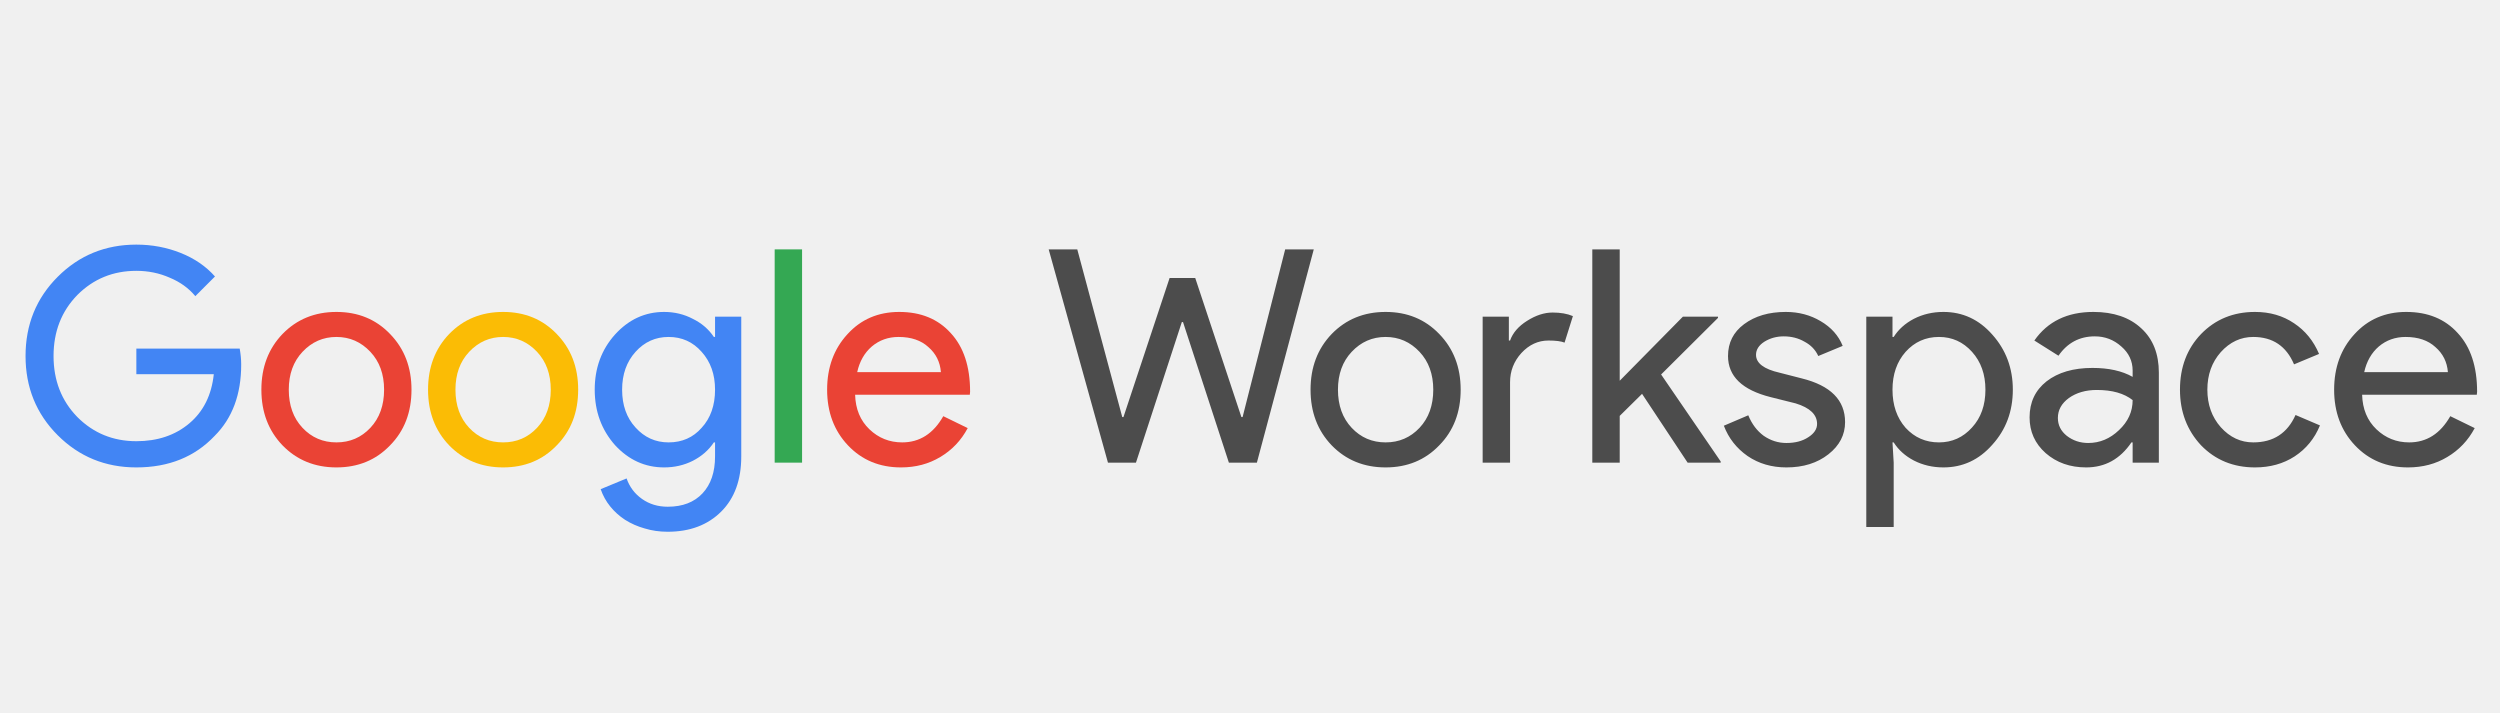
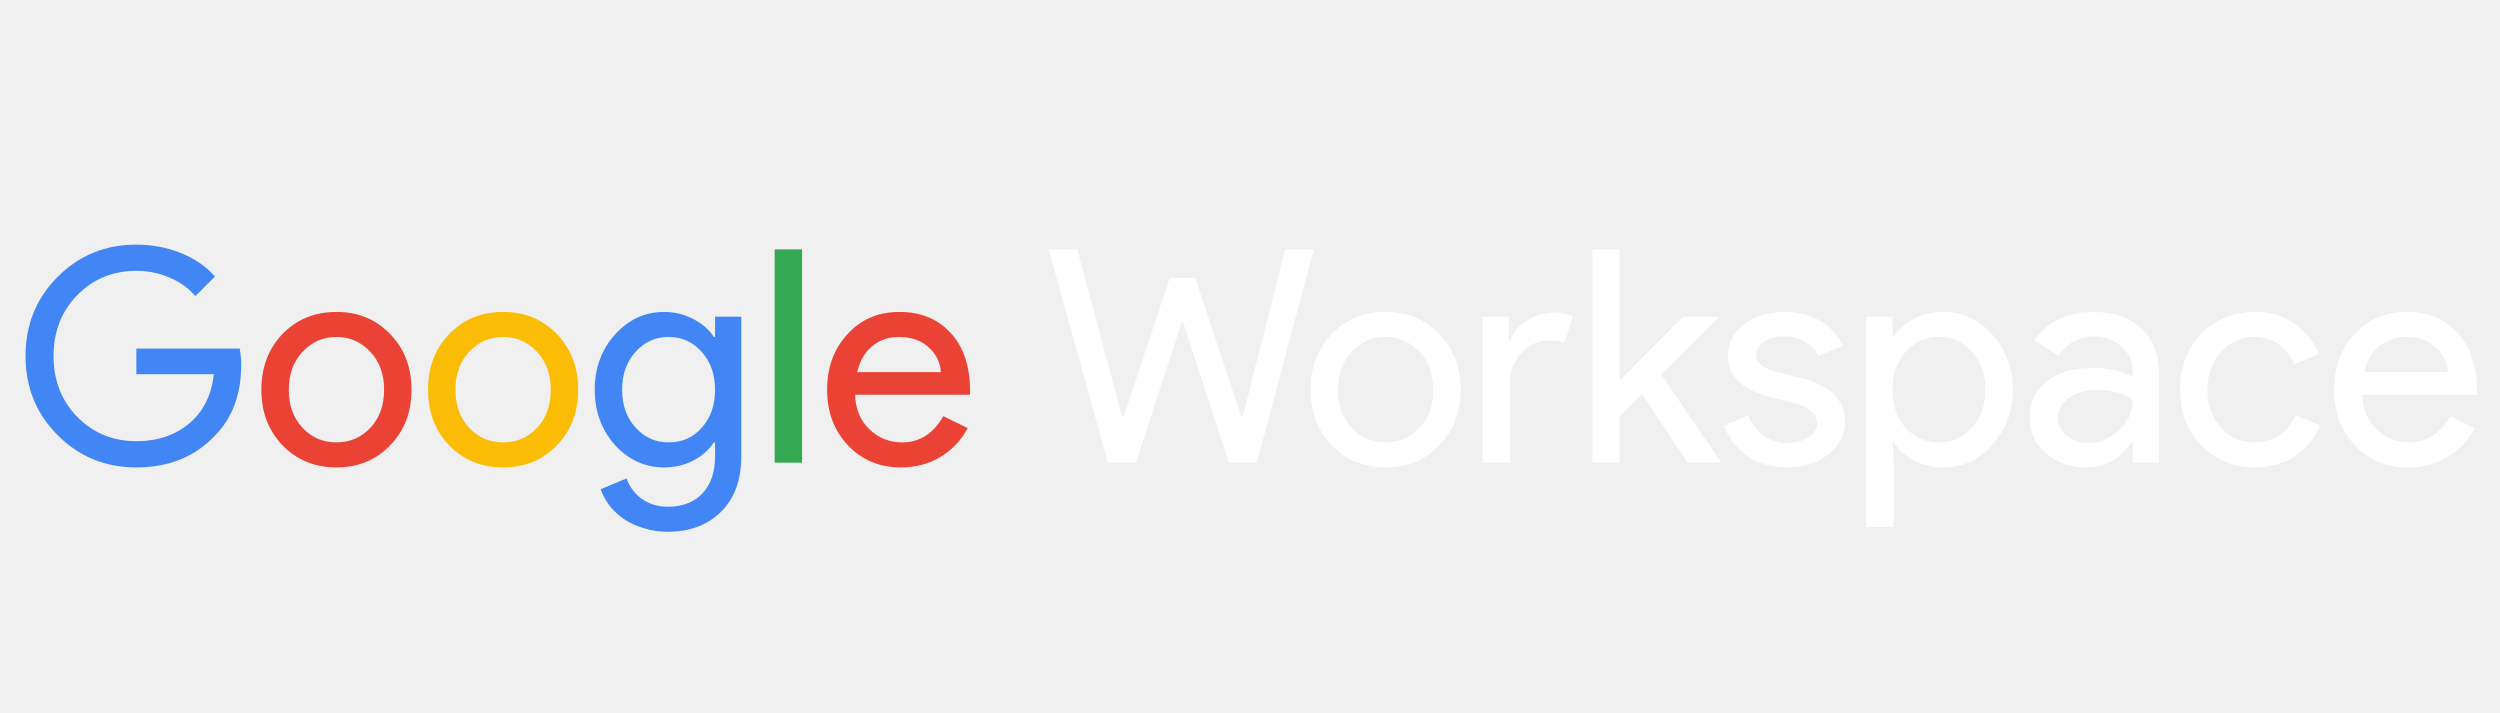
<svg xmlns="http://www.w3.org/2000/svg" width="2048" height="584" viewBox="0 0 2048 584" fill="none">
  <path d="M197.584 298.724C197.584 323.124 190.346 342.563 175.868 357.04C159.602 374.283 138.211 382.904 111.696 382.904C86.32 382.904 64.848 374.12 47.28 356.552C29.712 338.984 20.928 317.349 20.928 291.648C20.928 265.947 29.712 244.312 47.28 226.744C64.848 209.176 86.32 200.392 111.696 200.392C124.547 200.392 136.666 202.669 148.052 207.224C159.439 211.779 168.792 218.204 176.112 226.5L160.008 242.604C154.64 236.097 147.646 231.055 139.024 227.476C130.566 223.735 121.456 221.864 111.696 221.864C92.664 221.864 76.56 228.452 63.384 241.628C50.371 254.967 43.864 271.64 43.864 291.648C43.864 311.656 50.371 328.329 63.384 341.668C76.56 354.844 92.664 361.432 111.696 361.432C129.102 361.432 143.579 356.552 155.128 346.792C166.678 337.032 173.347 323.612 175.136 306.532H111.696V285.548H196.364C197.178 290.103 197.584 294.495 197.584 298.724ZM547.705 362.408C558.767 362.408 567.795 358.423 574.789 350.452C582.109 342.481 585.769 332.071 585.769 319.22C585.769 306.695 582.109 296.365 574.789 288.232C567.632 280.099 558.604 276.032 547.705 276.032C536.969 276.032 527.941 280.099 520.621 288.232C513.301 296.365 509.641 306.695 509.641 319.22C509.641 331.908 513.301 342.237 520.621 350.208C527.941 358.341 536.969 362.408 547.705 362.408ZM546.973 435.608C540.304 435.608 534.041 434.713 528.185 432.924C522.329 431.297 516.961 428.939 512.081 425.848C507.364 422.757 503.297 419.097 499.881 414.868C496.465 410.639 493.863 405.921 492.073 400.716L513.301 391.932C515.741 398.927 519.971 404.539 525.989 408.768C532.008 412.997 539.003 415.112 546.973 415.112C559.173 415.112 568.689 411.452 575.521 404.132C582.353 396.812 585.769 386.727 585.769 373.876V362.408H584.793C580.564 368.752 574.789 373.795 567.469 377.536C560.312 381.115 552.504 382.904 544.045 382.904C528.429 382.904 515.009 376.804 503.785 364.604C492.724 352.079 487.193 336.951 487.193 319.22C487.193 301.489 492.724 286.443 503.785 274.08C515.009 261.717 528.429 255.536 544.045 255.536C552.504 255.536 560.312 257.407 567.469 261.148C574.789 264.727 580.564 269.688 584.793 276.032H585.769V259.44H607.241V373.876C607.241 393.071 601.792 408.117 590.893 419.016C579.832 430.077 565.192 435.608 546.973 435.608Z" fill="#4285F4" />
  <path d="M214.123 319.22C214.123 300.839 219.898 285.629 231.447 273.592C243.159 261.555 257.88 255.536 275.611 255.536C293.342 255.536 307.982 261.555 319.531 273.592C331.243 285.629 337.099 300.839 337.099 319.22C337.099 337.764 331.243 352.973 319.531 364.848C307.982 376.885 293.342 382.904 275.611 382.904C257.88 382.904 243.159 376.885 231.447 364.848C219.898 352.811 214.123 337.601 214.123 319.22ZM236.571 319.22C236.571 332.071 240.312 342.481 247.795 350.452C255.278 358.423 264.55 362.408 275.611 362.408C286.672 362.408 295.944 358.423 303.427 350.452C310.91 342.481 314.651 332.071 314.651 319.22C314.651 306.532 310.91 296.203 303.427 288.232C295.782 280.099 286.51 276.032 275.611 276.032C264.712 276.032 255.44 280.099 247.795 288.232C240.312 296.203 236.571 306.532 236.571 319.22ZM738.092 382.904C720.524 382.904 706.047 376.885 694.66 364.848C683.273 352.811 677.58 337.601 677.58 319.22C677.58 301.001 683.111 285.873 694.172 273.836C705.233 261.636 719.385 255.536 736.628 255.536C754.359 255.536 768.429 261.311 778.84 272.86C789.413 284.247 794.7 300.269 794.7 320.928L794.456 323.368H700.516C700.841 335.08 704.745 344.515 712.228 351.672C719.711 358.829 728.657 362.408 739.068 362.408C753.383 362.408 764.607 355.251 772.74 340.936L792.748 350.696C787.38 360.781 779.897 368.671 770.3 374.364C760.865 380.057 750.129 382.904 738.092 382.904ZM702.224 304.824H770.788C770.137 296.528 766.721 289.696 760.54 284.328C754.521 278.797 746.388 276.032 736.14 276.032C727.681 276.032 720.361 278.635 714.18 283.84C708.161 289.045 704.176 296.04 702.224 304.824Z" fill="#EA4335" />
  <path d="M350.658 319.22C350.658 300.839 356.433 285.629 367.982 273.592C379.694 261.555 394.416 255.536 412.146 255.536C429.877 255.536 444.517 261.555 456.066 273.592C467.778 285.629 473.634 300.839 473.634 319.22C473.634 337.764 467.778 352.973 456.066 364.848C444.517 376.885 429.877 382.904 412.146 382.904C394.416 382.904 379.694 376.885 367.982 364.848C356.433 352.811 350.658 337.601 350.658 319.22ZM373.106 319.22C373.106 332.071 376.848 342.481 384.33 350.452C391.813 358.423 401.085 362.408 412.146 362.408C423.208 362.408 432.48 358.423 439.962 350.452C447.445 342.481 451.186 332.071 451.186 319.22C451.186 306.532 447.445 296.203 439.962 288.232C432.317 280.099 423.045 276.032 412.146 276.032C401.248 276.032 391.976 280.099 384.33 288.232C376.848 296.203 373.106 306.532 373.106 319.22Z" fill="#FBBC05" />
  <path d="M657.059 204.296V379H634.611V204.296H657.059Z" fill="#34A853" />
-   <path d="M1052.82 204.296H1076.24L1029.64 379H1006.7L969.126 263.832H968.15L930.574 379H907.638L859.082 204.296H882.506L919.35 341.668H920.326L958.146 227.72H979.13L1016.95 341.668H1017.93L1052.82 204.296ZM1073.6 319.22C1073.6 300.839 1079.38 285.629 1090.93 273.592C1102.64 261.555 1117.36 255.536 1135.09 255.536C1152.82 255.536 1167.46 261.555 1179.01 273.592C1190.72 285.629 1196.58 300.839 1196.58 319.22C1196.58 337.764 1190.72 352.973 1179.01 364.848C1167.46 376.885 1152.82 382.904 1135.09 382.904C1117.36 382.904 1102.64 376.885 1090.93 364.848C1079.38 352.811 1073.6 337.601 1073.6 319.22ZM1096.05 319.22C1096.05 332.071 1099.79 342.481 1107.28 350.452C1114.76 358.423 1124.03 362.408 1135.09 362.408C1146.15 362.408 1155.42 358.423 1162.91 350.452C1170.39 342.481 1174.13 332.071 1174.13 319.22C1174.13 306.532 1170.39 296.203 1162.91 288.232C1155.26 280.099 1145.99 276.032 1135.09 276.032C1124.19 276.032 1114.92 280.099 1107.28 288.232C1099.79 296.203 1096.05 306.532 1096.05 319.22ZM1237.04 379H1214.59V259.44H1236.06V278.96H1237.04C1239.31 272.616 1243.95 267.248 1250.94 262.856C1258.1 258.301 1265.1 256.024 1271.93 256.024C1278.43 256.024 1283.97 257 1288.52 258.952L1281.69 280.668C1278.92 279.529 1274.53 278.96 1268.51 278.96C1260.05 278.96 1252.65 282.376 1246.31 289.208C1240.13 296.04 1237.04 304.011 1237.04 313.12V379ZM1409.58 379H1382.5L1345.17 322.636L1326.87 340.692V379H1304.42V204.296H1326.87V311.9L1378.6 259.44H1407.39V260.416L1360.78 306.776L1409.58 378.024V379ZM1511.49 345.816C1511.49 356.227 1506.93 365.011 1497.82 372.168C1488.71 379.325 1477.24 382.904 1463.42 382.904C1451.38 382.904 1440.81 379.813 1431.7 373.632C1422.59 367.288 1416.08 358.992 1412.18 348.744L1432.19 340.204C1435.11 347.361 1439.34 352.973 1444.87 357.04C1450.57 360.944 1456.75 362.896 1463.42 362.896C1470.58 362.896 1476.51 361.351 1481.23 358.26C1486.11 355.169 1488.55 351.509 1488.55 347.28C1488.55 339.635 1482.69 334.023 1470.98 330.444L1450.49 325.32C1427.22 319.464 1415.59 308.24 1415.59 291.648C1415.59 280.749 1419.99 272.047 1428.77 265.54C1437.72 258.871 1449.1 255.536 1462.93 255.536C1473.5 255.536 1483.02 258.057 1491.48 263.1C1500.1 268.143 1506.12 274.893 1509.53 283.352L1489.53 291.648C1487.25 286.605 1483.51 282.701 1478.3 279.936C1473.26 277.008 1467.57 275.544 1461.22 275.544C1455.37 275.544 1450.08 277.008 1445.36 279.936C1440.81 282.864 1438.53 286.443 1438.53 290.672C1438.53 297.504 1444.96 302.384 1457.81 305.312L1475.86 309.948C1499.61 315.804 1511.49 327.76 1511.49 345.816ZM1588.39 362.408C1599.13 362.408 1608.16 358.341 1615.48 350.208C1622.8 342.237 1626.46 331.908 1626.46 319.22C1626.46 306.695 1622.8 296.365 1615.48 288.232C1608.16 280.099 1599.13 276.032 1588.39 276.032C1577.5 276.032 1568.39 280.099 1561.07 288.232C1553.91 296.365 1550.33 306.695 1550.33 319.22C1550.33 331.908 1553.91 342.319 1561.07 350.452C1568.39 358.423 1577.5 362.408 1588.39 362.408ZM1592.05 382.904C1583.27 382.904 1575.22 381.033 1567.9 377.292C1560.74 373.551 1555.21 368.589 1551.31 362.408H1550.33L1551.31 379V431.704H1528.86V259.44H1550.33V276.032H1551.31C1555.21 269.851 1560.74 264.889 1567.9 261.148C1575.22 257.407 1583.27 255.536 1592.05 255.536C1607.83 255.536 1621.17 261.717 1632.07 274.08C1643.29 286.605 1648.91 301.652 1648.91 319.22C1648.91 336.951 1643.29 351.997 1632.07 364.36C1621.17 376.723 1607.83 382.904 1592.05 382.904ZM1685.81 342.4C1685.81 348.256 1688.25 353.136 1693.13 357.04C1698.18 360.944 1704.03 362.896 1710.7 362.896C1720.14 362.896 1728.51 359.399 1735.83 352.404C1743.32 345.409 1747.06 337.195 1747.06 327.76C1740.06 322.229 1730.3 319.464 1717.78 319.464C1708.67 319.464 1701.02 321.66 1694.84 326.052C1688.82 330.444 1685.81 335.893 1685.81 342.4ZM1714.85 255.536C1731.44 255.536 1744.54 260.009 1754.13 268.956C1763.73 277.74 1768.53 289.859 1768.53 305.312V379H1747.06V362.408H1746.08C1736.81 376.072 1724.45 382.904 1708.99 382.904C1695.82 382.904 1684.76 379 1675.81 371.192C1667.03 363.384 1662.63 353.624 1662.63 341.912C1662.63 329.549 1667.27 319.708 1676.54 312.388C1685.98 305.068 1698.5 301.408 1714.12 301.408C1727.46 301.408 1738.44 303.848 1747.06 308.728V303.604C1747.06 295.796 1743.97 289.208 1737.79 283.84C1731.61 278.309 1724.37 275.544 1716.07 275.544C1703.55 275.544 1693.62 280.831 1686.3 291.404L1666.54 278.96C1677.44 263.344 1693.54 255.536 1714.85 255.536ZM1847.31 382.904C1829.58 382.904 1814.86 376.885 1803.15 364.848C1791.6 352.485 1785.83 337.276 1785.83 319.22C1785.83 300.839 1791.6 285.629 1803.15 273.592C1814.86 261.555 1829.58 255.536 1847.31 255.536C1859.51 255.536 1870.17 258.627 1879.28 264.808C1888.39 270.827 1895.22 279.204 1899.77 289.94L1879.28 298.48C1872.93 283.515 1861.79 276.032 1845.85 276.032C1835.6 276.032 1826.74 280.18 1819.25 288.476C1811.93 296.772 1808.27 307.02 1808.27 319.22C1808.27 331.42 1811.93 341.668 1819.25 349.964C1826.74 358.26 1835.6 362.408 1845.85 362.408C1862.28 362.408 1873.83 354.925 1880.5 339.96L1900.51 348.5C1896.11 359.236 1889.2 367.695 1879.77 373.876C1870.49 379.895 1859.68 382.904 1847.31 382.904ZM1972.63 382.904C1955.06 382.904 1940.58 376.885 1929.2 364.848C1917.81 352.811 1912.12 337.601 1912.12 319.22C1912.12 301.001 1917.65 285.873 1928.71 273.836C1939.77 261.636 1953.92 255.536 1971.16 255.536C1988.89 255.536 2002.96 261.311 2013.38 272.86C2023.95 284.247 2029.24 300.269 2029.24 320.928L2028.99 323.368H1935.05C1935.38 335.08 1939.28 344.515 1946.76 351.672C1954.25 358.829 1963.19 362.408 1973.6 362.408C1987.92 362.408 1999.14 355.251 2007.28 340.936L2027.28 350.696C2021.92 360.781 2014.43 368.671 2004.84 374.364C1995.4 380.057 1984.66 382.904 1972.63 382.904ZM1936.76 304.824H2005.32C2004.67 296.528 2001.26 289.696 1995.08 284.328C1989.06 278.797 1980.92 276.032 1970.68 276.032C1962.22 276.032 1954.9 278.635 1948.72 283.84C1942.7 289.045 1938.71 296.04 1936.76 304.824Z" fill="#4C4C4C" />
+   <path d="M1052.82 204.296H1076.24L1029.64 379H1006.7L969.126 263.832H968.15L930.574 379H907.638L859.082 204.296H882.506L919.35 341.668H920.326L958.146 227.72H979.13L1016.95 341.668H1017.93L1052.82 204.296ZM1073.6 319.22C1073.6 300.839 1079.38 285.629 1090.93 273.592C1102.64 261.555 1117.36 255.536 1135.09 255.536C1152.82 255.536 1167.46 261.555 1179.01 273.592C1190.72 285.629 1196.58 300.839 1196.58 319.22C1196.58 337.764 1190.72 352.973 1179.01 364.848C1167.46 376.885 1152.82 382.904 1135.09 382.904C1117.36 382.904 1102.64 376.885 1090.93 364.848C1079.38 352.811 1073.6 337.601 1073.6 319.22ZM1096.05 319.22C1096.05 332.071 1099.79 342.481 1107.28 350.452C1114.76 358.423 1124.03 362.408 1135.09 362.408C1146.15 362.408 1155.42 358.423 1162.91 350.452C1170.39 342.481 1174.13 332.071 1174.13 319.22C1174.13 306.532 1170.39 296.203 1162.91 288.232C1155.26 280.099 1145.99 276.032 1135.09 276.032C1124.19 276.032 1114.92 280.099 1107.28 288.232C1099.79 296.203 1096.05 306.532 1096.05 319.22ZM1237.04 379H1214.59V259.44H1236.06V278.96H1237.04C1239.31 272.616 1243.95 267.248 1250.94 262.856C1258.1 258.301 1265.1 256.024 1271.93 256.024C1278.43 256.024 1283.97 257 1288.52 258.952L1281.69 280.668C1278.92 279.529 1274.53 278.96 1268.51 278.96C1260.05 278.96 1252.65 282.376 1246.31 289.208C1240.13 296.04 1237.04 304.011 1237.04 313.12V379ZM1409.58 379H1382.5L1345.17 322.636L1326.87 340.692V379H1304.42V204.296H1326.87V311.9L1378.6 259.44H1407.39V260.416L1360.78 306.776L1409.58 378.024V379ZM1511.49 345.816C1511.49 356.227 1506.93 365.011 1497.82 372.168C1488.71 379.325 1477.24 382.904 1463.42 382.904C1451.38 382.904 1440.81 379.813 1431.7 373.632C1422.59 367.288 1416.08 358.992 1412.18 348.744L1432.19 340.204C1435.11 347.361 1439.34 352.973 1444.87 357.04C1450.57 360.944 1456.75 362.896 1463.42 362.896C1470.58 362.896 1476.51 361.351 1481.23 358.26C1486.11 355.169 1488.55 351.509 1488.55 347.28C1488.55 339.635 1482.69 334.023 1470.98 330.444L1450.49 325.32C1427.22 319.464 1415.59 308.24 1415.59 291.648C1415.59 280.749 1419.99 272.047 1428.77 265.54C1437.72 258.871 1449.1 255.536 1462.93 255.536C1473.5 255.536 1483.02 258.057 1491.48 263.1C1500.1 268.143 1506.12 274.893 1509.53 283.352L1489.53 291.648C1487.25 286.605 1483.51 282.701 1478.3 279.936C1473.26 277.008 1467.57 275.544 1461.22 275.544C1455.37 275.544 1450.08 277.008 1445.36 279.936C1440.81 282.864 1438.53 286.443 1438.53 290.672C1438.53 297.504 1444.96 302.384 1457.81 305.312L1475.86 309.948C1499.61 315.804 1511.49 327.76 1511.49 345.816ZM1588.39 362.408C1599.13 362.408 1608.16 358.341 1615.48 350.208C1622.8 342.237 1626.46 331.908 1626.46 319.22C1626.46 306.695 1622.8 296.365 1615.48 288.232C1608.16 280.099 1599.13 276.032 1588.39 276.032C1577.5 276.032 1568.39 280.099 1561.07 288.232C1553.91 296.365 1550.33 306.695 1550.33 319.22C1550.33 331.908 1553.91 342.319 1561.07 350.452C1568.39 358.423 1577.5 362.408 1588.39 362.408ZM1592.05 382.904C1583.27 382.904 1575.22 381.033 1567.9 377.292C1560.74 373.551 1555.21 368.589 1551.31 362.408H1550.33L1551.31 379V431.704H1528.86V259.44H1550.33V276.032H1551.31C1555.21 269.851 1560.74 264.889 1567.9 261.148C1575.22 257.407 1583.27 255.536 1592.05 255.536C1607.83 255.536 1621.17 261.717 1632.07 274.08C1643.29 286.605 1648.91 301.652 1648.91 319.22C1648.91 336.951 1643.29 351.997 1632.07 364.36C1621.17 376.723 1607.83 382.904 1592.05 382.904ZM1685.81 342.4C1685.81 348.256 1688.25 353.136 1693.13 357.04C1698.18 360.944 1704.03 362.896 1710.7 362.896C1720.14 362.896 1728.51 359.399 1735.83 352.404C1743.32 345.409 1747.06 337.195 1747.06 327.76C1740.06 322.229 1730.3 319.464 1717.78 319.464C1708.67 319.464 1701.02 321.66 1694.84 326.052C1688.82 330.444 1685.81 335.893 1685.81 342.4ZM1714.85 255.536C1731.44 255.536 1744.54 260.009 1754.13 268.956C1763.73 277.74 1768.53 289.859 1768.53 305.312V379H1747.06V362.408H1746.08C1736.81 376.072 1724.45 382.904 1708.99 382.904C1695.82 382.904 1684.76 379 1675.81 371.192C1667.03 363.384 1662.63 353.624 1662.63 341.912C1662.63 329.549 1667.27 319.708 1676.54 312.388C1685.98 305.068 1698.5 301.408 1714.12 301.408C1727.46 301.408 1738.44 303.848 1747.06 308.728V303.604C1747.06 295.796 1743.97 289.208 1737.79 283.84C1731.61 278.309 1724.37 275.544 1716.07 275.544C1703.55 275.544 1693.62 280.831 1686.3 291.404L1666.54 278.96C1677.44 263.344 1693.54 255.536 1714.85 255.536ZM1847.31 382.904C1829.58 382.904 1814.86 376.885 1803.15 364.848C1791.6 352.485 1785.83 337.276 1785.83 319.22C1785.83 300.839 1791.6 285.629 1803.15 273.592C1814.86 261.555 1829.58 255.536 1847.31 255.536C1859.51 255.536 1870.17 258.627 1879.28 264.808C1888.39 270.827 1895.22 279.204 1899.77 289.94L1879.28 298.48C1872.93 283.515 1861.79 276.032 1845.85 276.032C1835.6 276.032 1826.74 280.18 1819.25 288.476C1811.93 296.772 1808.27 307.02 1808.27 319.22C1808.27 331.42 1811.93 341.668 1819.25 349.964C1826.74 358.26 1835.6 362.408 1845.85 362.408C1862.28 362.408 1873.83 354.925 1880.5 339.96L1900.51 348.5C1896.11 359.236 1889.2 367.695 1879.77 373.876C1870.49 379.895 1859.68 382.904 1847.31 382.904ZM1972.63 382.904C1955.06 382.904 1940.58 376.885 1929.2 364.848C1917.81 352.811 1912.12 337.601 1912.12 319.22C1912.12 301.001 1917.65 285.873 1928.71 273.836C1939.77 261.636 1953.92 255.536 1971.16 255.536C1988.89 255.536 2002.96 261.311 2013.38 272.86C2023.95 284.247 2029.24 300.269 2029.24 320.928L2028.99 323.368H1935.05C1935.38 335.08 1939.28 344.515 1946.76 351.672C1954.25 358.829 1963.19 362.408 1973.6 362.408C1987.92 362.408 1999.14 355.251 2007.28 340.936L2027.28 350.696C2021.92 360.781 2014.43 368.671 2004.84 374.364C1995.4 380.057 1984.66 382.904 1972.63 382.904ZM1936.76 304.824H2005.32C2004.67 296.528 2001.26 289.696 1995.08 284.328C1989.06 278.797 1980.92 276.032 1970.68 276.032C1962.22 276.032 1954.9 278.635 1948.72 283.84C1942.7 289.045 1938.71 296.04 1936.76 304.824Z" fill="white" />
</svg>
